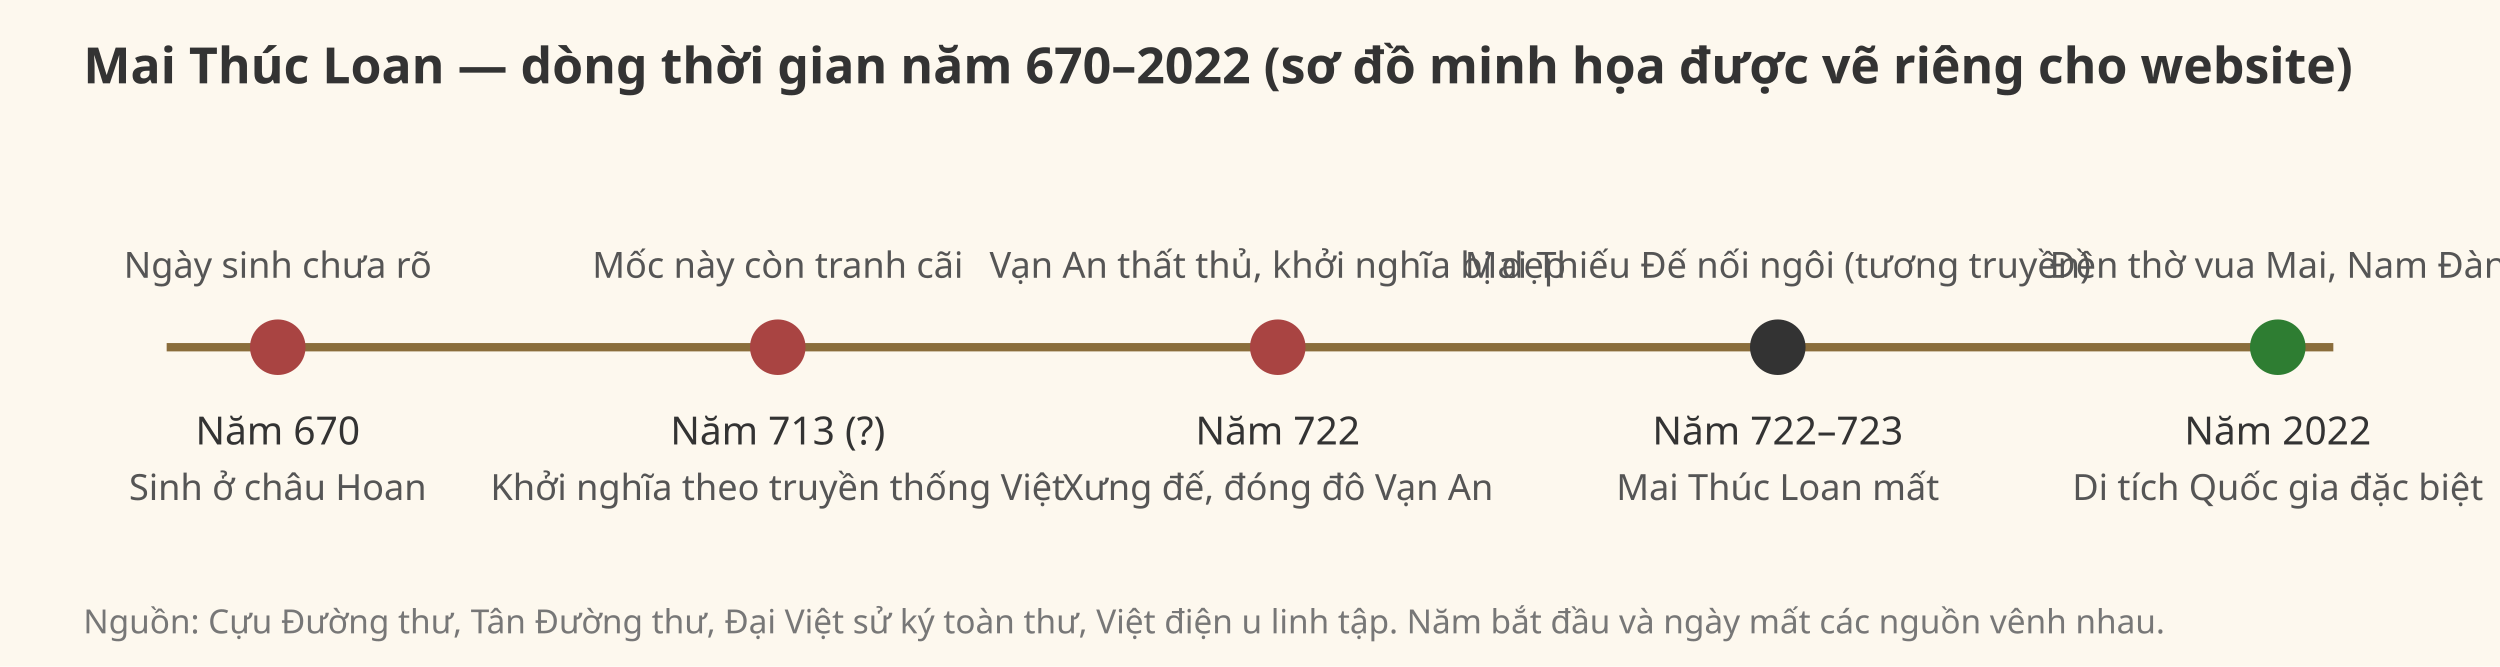
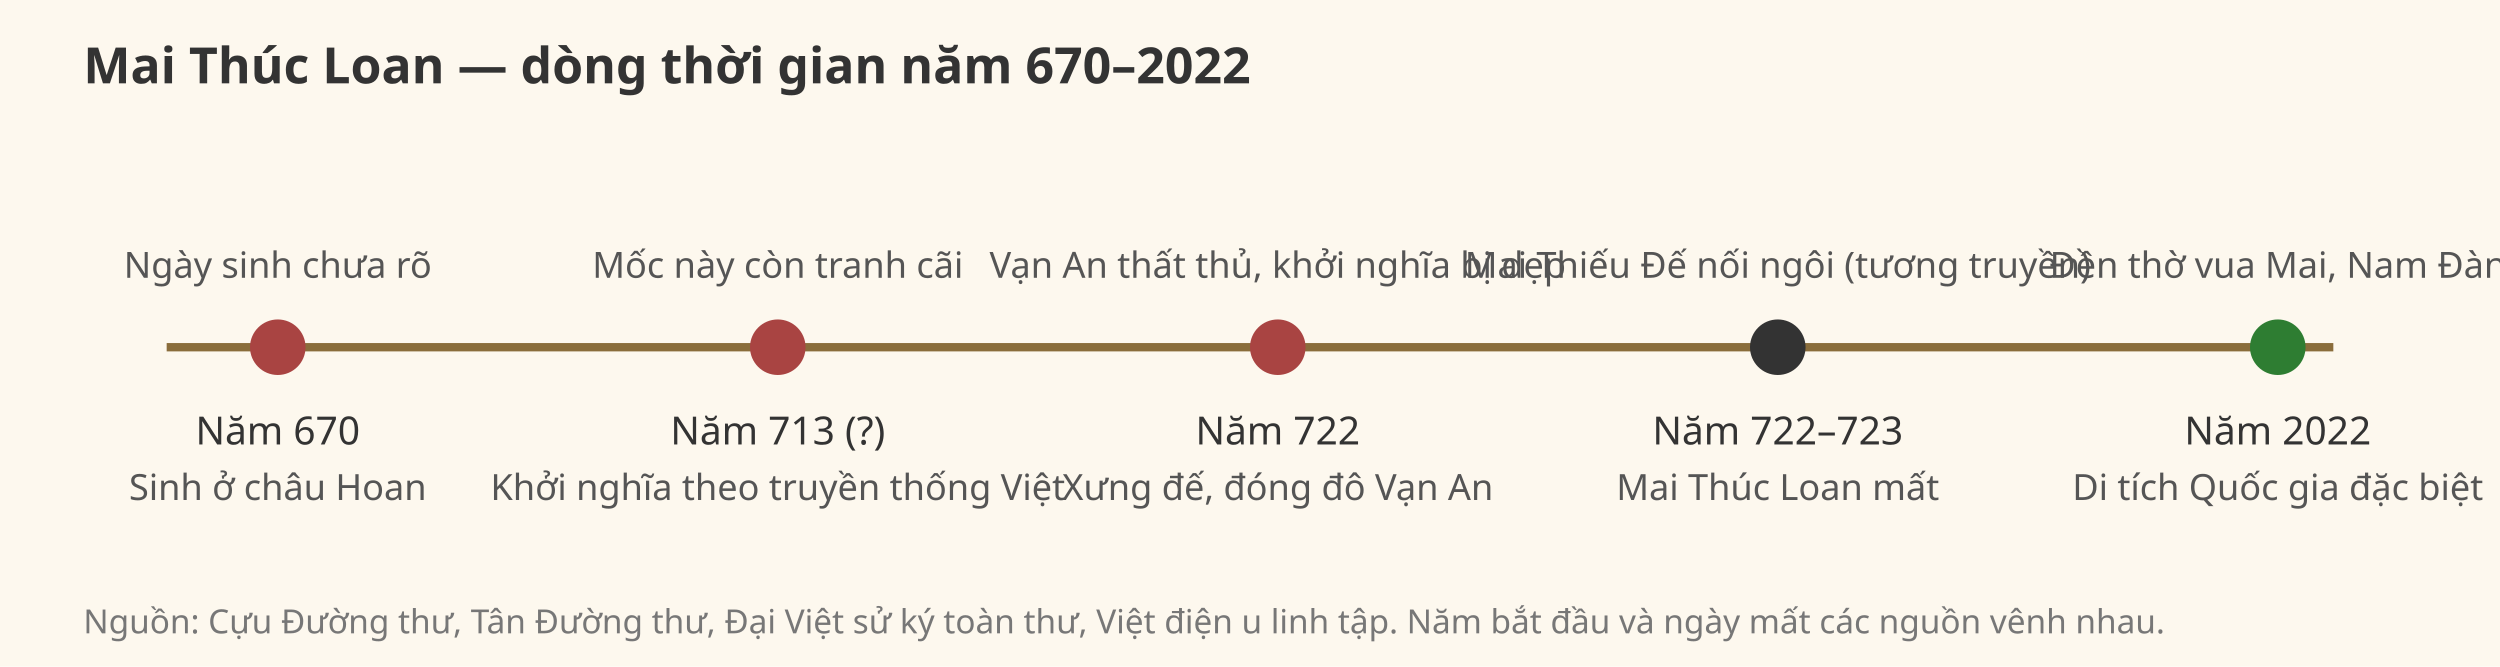
<svg xmlns="http://www.w3.org/2000/svg" width="900" height="240" viewBox="0 0 900 240" role="img" aria-label="Sơ đồ dòng thời gian Mai Thúc Loan năm 670 đến năm 2022">
  <rect width="900" height="240" fill="#fdf8ee" />
-   <text x="30" y="30" font-family="sans-serif" font-size="18" font-weight="bold" fill="#333">Mai Thúc Loan — dòng thời gian năm 670–2022 (sơ đồ minh họa được vẽ riêng cho website)</text>
+   <text x="30" y="30" font-family="sans-serif" font-size="18" font-weight="bold" fill="#333">Mai Thúc Loan — dòng thời gian năm 670–2022</text>
  <line x1="60" y1="125" x2="840" y2="125" stroke="#8a6d3b" stroke-width="3" />
  <circle cx="100" cy="125" r="10" fill="#a94442" />
  <text x="100" y="160" text-anchor="middle" font-family="sans-serif" font-size="14" fill="#333">Năm 670</text>
  <text x="100" y="180" text-anchor="middle" font-family="sans-serif" font-size="13" fill="#555">Sinh ở châu Hoan</text>
  <text x="100" y="100" text-anchor="middle" font-family="sans-serif" font-size="13" fill="#555">Ngày sinh chưa rõ</text>
  <circle cx="280" cy="125" r="10" fill="#a94442" />
  <text x="280" y="160" text-anchor="middle" font-family="sans-serif" font-size="14" fill="#333">Năm 713 (?)</text>
  <text x="280" y="180" text-anchor="middle" font-family="sans-serif" font-size="13" fill="#555">Khởi nghĩa theo truyền thống Việt</text>
  <text x="280" y="100" text-anchor="middle" font-family="sans-serif" font-size="13" fill="#555">Mốc này còn tranh cãi</text>
  <circle cx="460" cy="125" r="10" fill="#a94442" />
  <text x="460" y="160" text-anchor="middle" font-family="sans-serif" font-size="14" fill="#333">Năm 722</text>
  <text x="460" y="180" text-anchor="middle" font-family="sans-serif" font-size="13" fill="#555">Xưng đế, đóng đô Vạn An</text>
  <text x="460" y="100" text-anchor="middle" font-family="sans-serif" font-size="13" fill="#555">Vạn An thất thủ, khởi nghĩa bị dẹp</text>
  <circle cx="640" cy="125" r="10" fill="#333" />
  <text x="640" y="160" text-anchor="middle" font-family="sans-serif" font-size="14" fill="#333">Năm 722–723</text>
  <text x="640" y="180" text-anchor="middle" font-family="sans-serif" font-size="13" fill="#555">Mai Thúc Loan mất</text>
  <text x="640" y="100" text-anchor="middle" font-family="sans-serif" font-size="13" fill="#555">Mai Thiếu Đế nối ngôi (tương truyền)</text>
  <circle cx="820" cy="125" r="10" fill="#2e7d32" />
  <text x="820" y="160" text-anchor="middle" font-family="sans-serif" font-size="14" fill="#333">Năm 2022</text>
  <text x="820" y="180" text-anchor="middle" font-family="sans-serif" font-size="13" fill="#555">Di tích Quốc gia đặc biệt</text>
  <text x="820" y="100" text-anchor="middle" font-family="sans-serif" font-size="13" fill="#555">Đền thờ vua Mai, Nam Đàn</text>
  <text x="30" y="228" font-family="sans-serif" font-size="12" fill="#777">Nguồn: Cựu Đường thư, Tân Đường thư, Đại Việt sử ký toàn thư, Việt điện u linh tập. Năm bắt đầu và ngày mất các nguồn vênh nhau.</text>
</svg>
